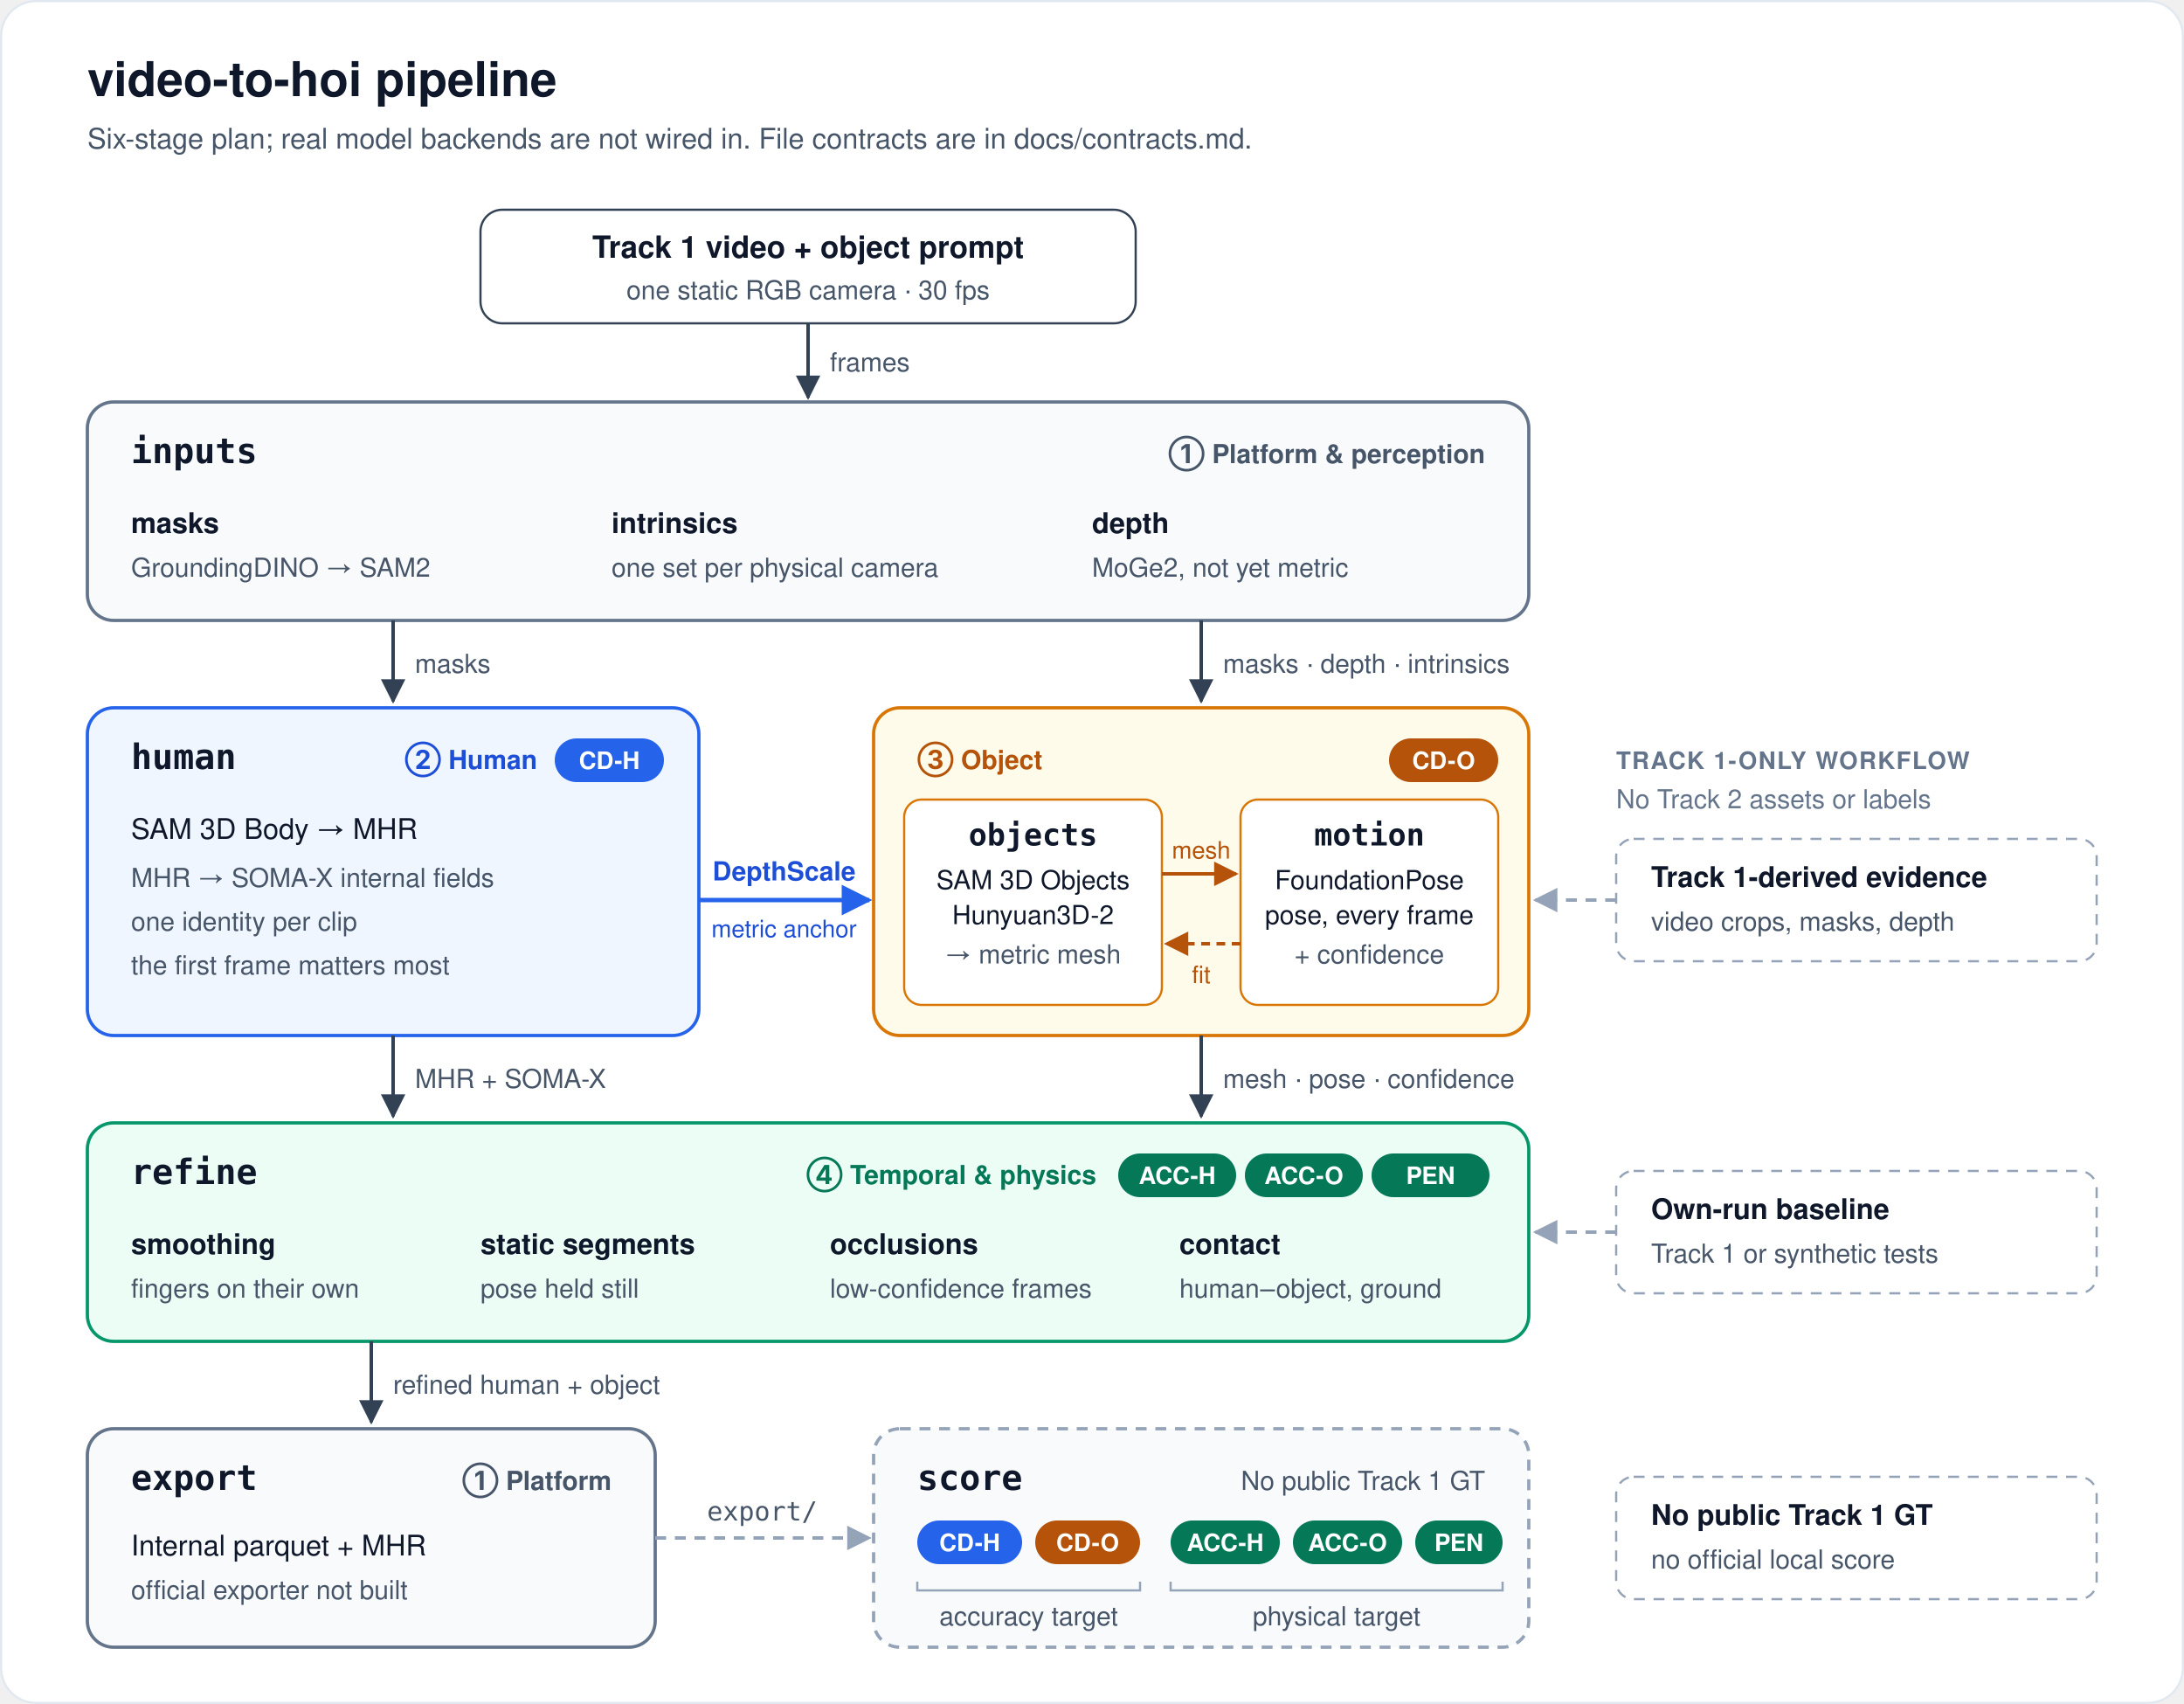
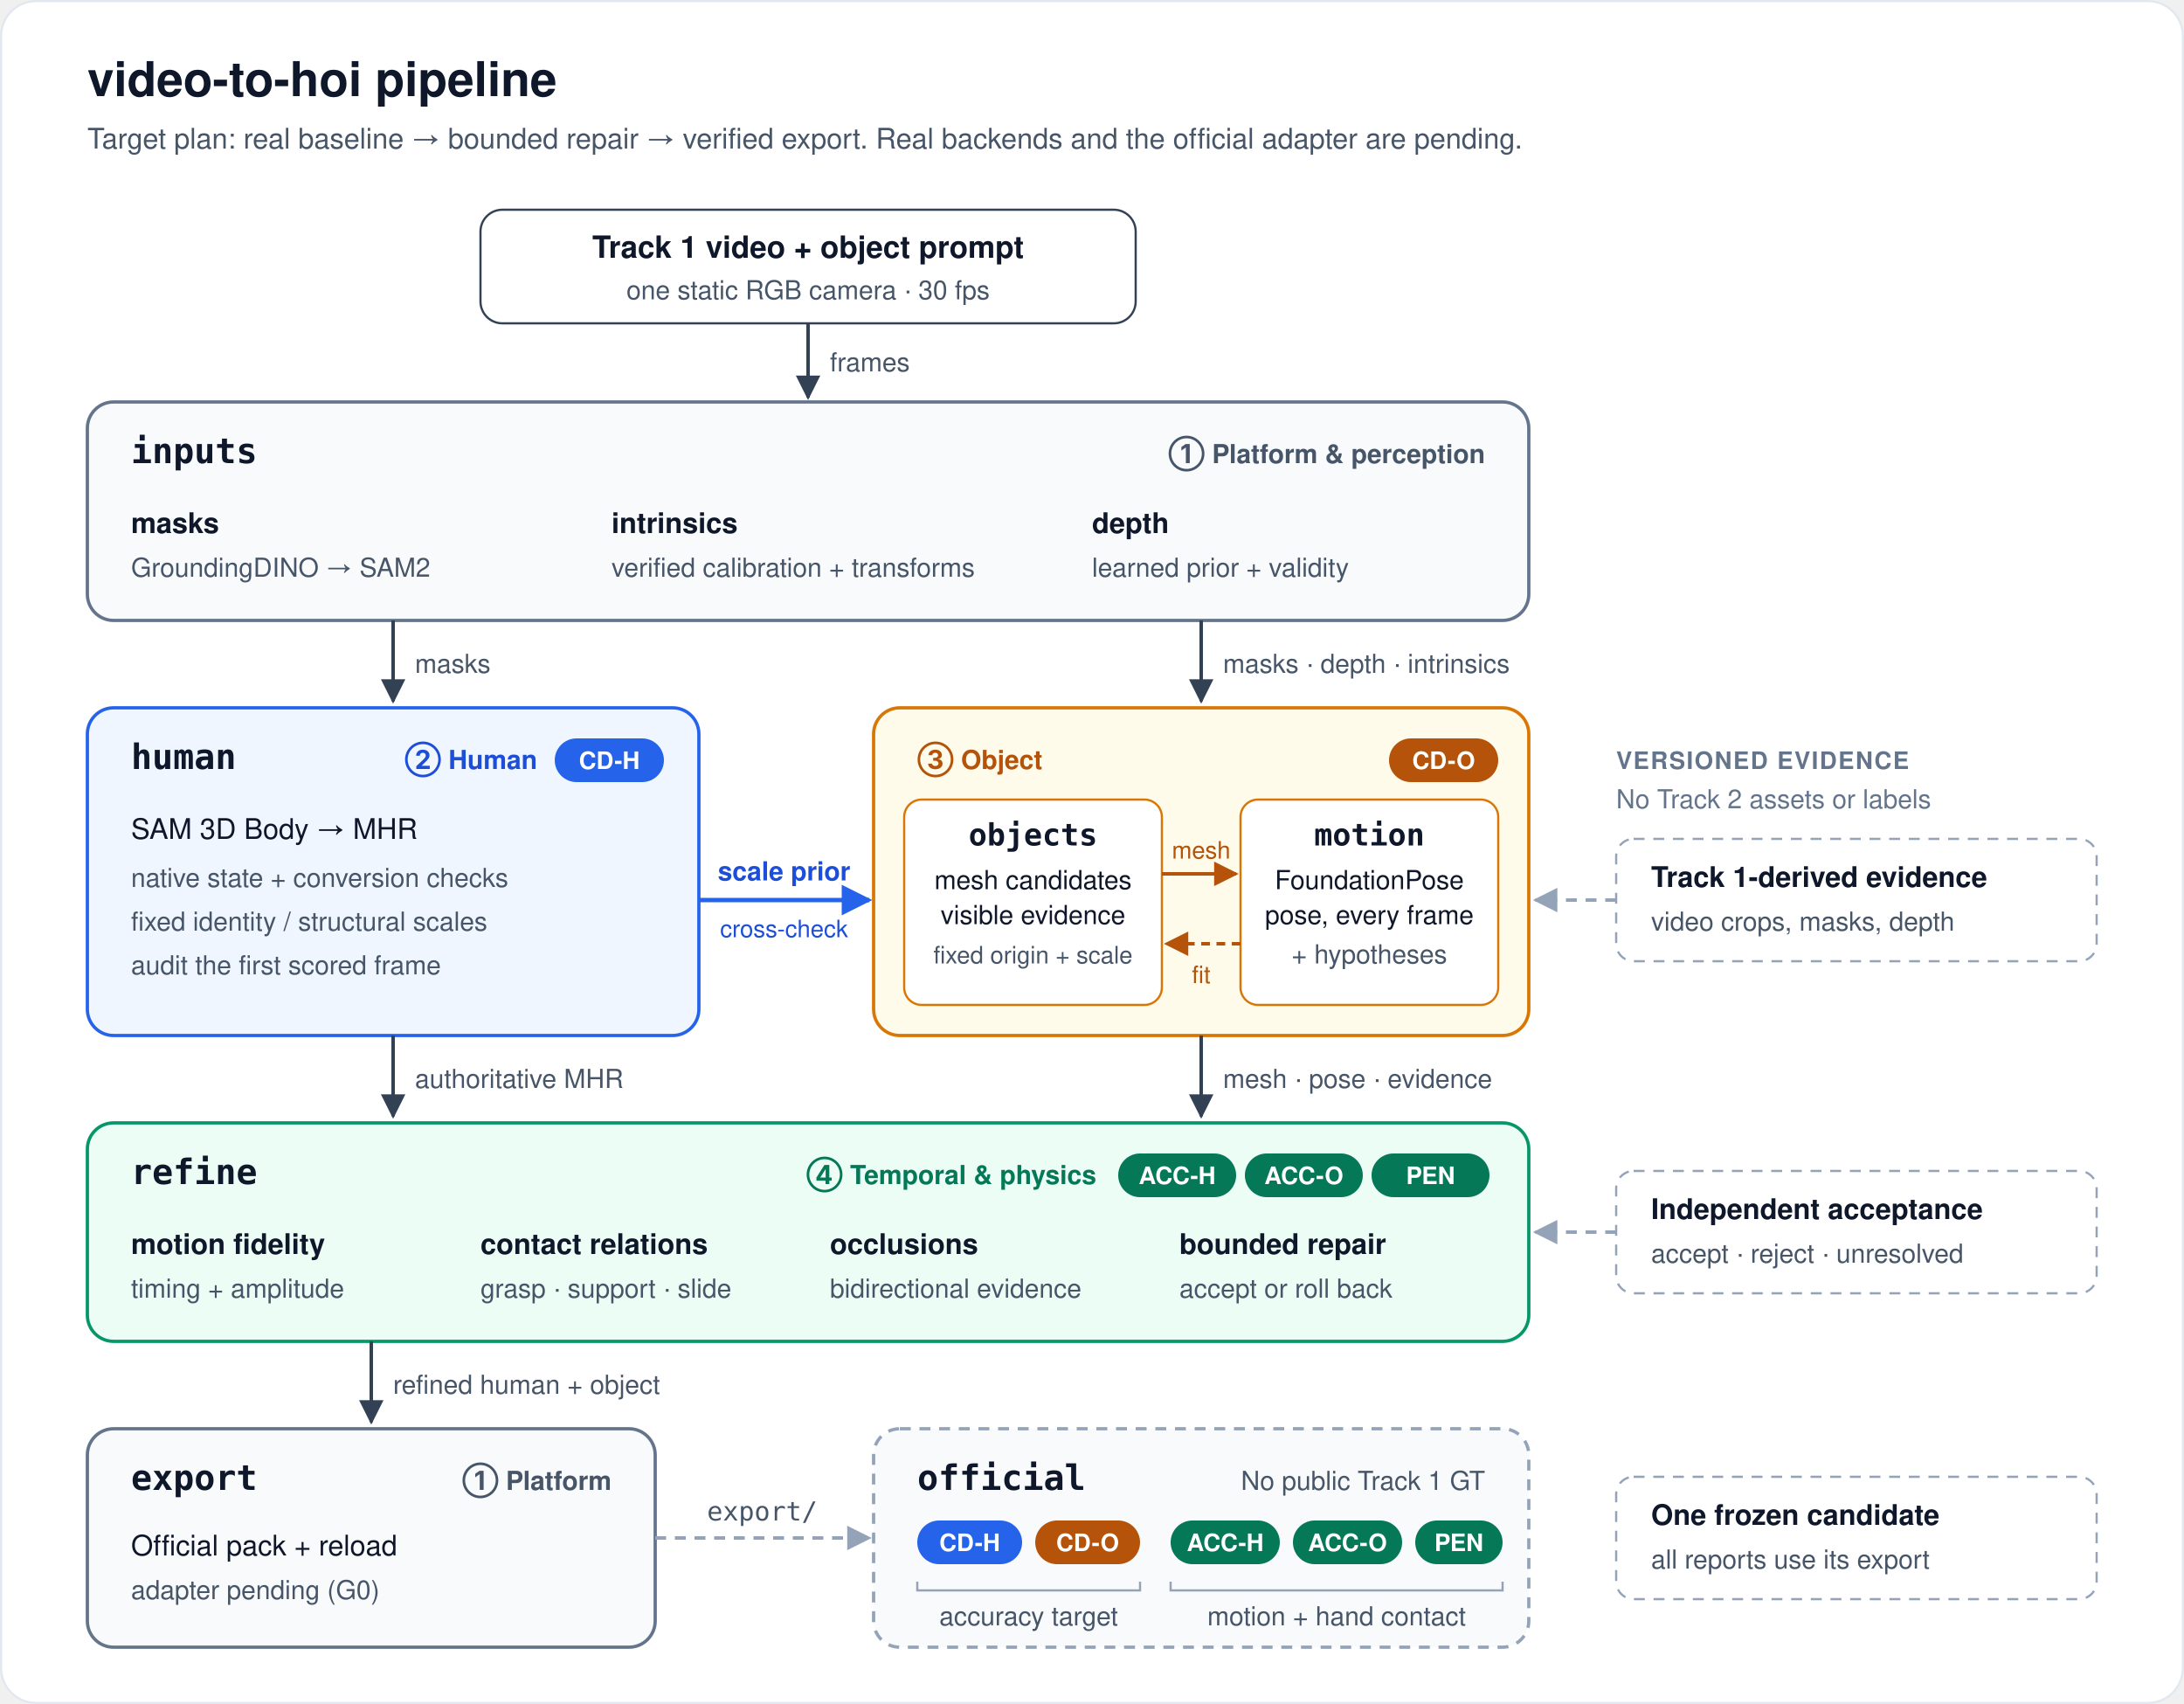
- <svg xmlns="http://www.w3.org/2000/svg" viewBox="0 0 1000 780" width="1000" height="780" role="img" aria-label="Planned video-to-hoi pipeline: Track 1 video and object prompt feed six stages across four modules. The current code runs fake backends and writes an internal export schema. Development uses Track 1-derived artifacts or self-created synthetic tests, never Track 2. Track 1 has no public ground truth, so official ground-truth scoring is unavailable locally.">
+ <svg xmlns="http://www.w3.org/2000/svg" viewBox="0 0 1000 780" width="1000" height="780" role="img" aria-label="Revised target design, October 3, 2026: immutable Track 1 observations feed a real baseline, native MHR and fixed-frame object assets, bounded repair, independent acceptance, and official packing with reload checks. Real backends and the official adapter are not yet implemented. No Track 2 assets are permitted; full official scores require the held-out reference.">
  <defs>
    <marker id="arrow" viewBox="0 0 10 10" refX="9" refY="5" markerWidth="7" markerHeight="7" orient="auto-start-reverse">
      <path d="M0,0 L10,5 L0,10 z" fill="#334155" />
    </marker>
    <marker id="arrow-blue" viewBox="0 0 10 10" refX="9" refY="5" markerWidth="7" markerHeight="7" orient="auto-start-reverse">
      <path d="M0,0 L10,5 L0,10 z" fill="#2563EB" />
    </marker>
    <marker id="arrow-amber" viewBox="0 0 10 10" refX="9" refY="5" markerWidth="7" markerHeight="7" orient="auto-start-reverse">
      <path d="M0,0 L10,5 L0,10 z" fill="#B45309" />
    </marker>
    <marker id="arrow-gray" viewBox="0 0 10 10" refX="9" refY="5" markerWidth="7" markerHeight="7" orient="auto-start-reverse">
      <path d="M0,0 L10,5 L0,10 z" fill="#94A3B8" />
    </marker>
  </defs>
  <g font-family="'Segoe UI', -apple-system, Helvetica, Arial, sans-serif" fill="#0F172A">
    <rect x="0.5" y="0.5" width="999" height="779" rx="16" fill="#FFFFFF" stroke="#E2E8F0" />
    <text x="40" y="44" font-size="22" font-weight="700">video-to-hoi pipeline</text>
-     <text x="40" y="68" font-size="13" fill="#475569">Six-stage plan; real model backends are not wired in. File contracts are in docs/contracts.md.</text>
+     <text x="40" y="68" font-size="13" fill="#475569">Target plan: real baseline → bounded repair → verified export. Real backends and the official adapter are pending.</text>
    <rect x="220" y="96" width="300" height="52" rx="10" fill="#FFFFFF" stroke="#334155" />
    <text x="370" y="118" font-size="14" font-weight="700" text-anchor="middle">Track 1 video + object prompt</text>
    <text x="370" y="137" font-size="12" fill="#475569" text-anchor="middle">one static RGB camera · 30 fps</text>
    <line x1="370" y1="148" x2="370" y2="182" stroke="#334155" stroke-width="1.6" marker-end="url(#arrow)" />
    <text x="380" y="170" font-size="12" fill="#475569">frames</text>
    <rect x="40" y="184" width="660" height="100" rx="12" fill="#F8FAFC" stroke="#64748B" stroke-width="1.5" />
    <text x="60" y="212" font-size="16" font-weight="700" font-family="Consolas, Menlo, monospace">inputs</text>
    <text x="680" y="212" font-size="12" font-weight="700" fill="#475569" text-anchor="end">① Platform &amp; perception</text>
    <text x="60" y="244" font-size="13" font-weight="700">masks</text>
    <text x="60" y="264" font-size="12" fill="#475569">GroundingDINO → SAM2</text>
    <text x="280" y="244" font-size="13" font-weight="700">intrinsics</text>
-     <text x="280" y="264" font-size="12" fill="#475569">one set per physical camera</text>
+     <text x="280" y="264" font-size="12" fill="#475569">verified calibration + transforms</text>
    <text x="500" y="244" font-size="13" font-weight="700">depth</text>
-     <text x="500" y="264" font-size="12" fill="#475569">MoGe2, not yet metric</text>
+     <text x="500" y="264" font-size="12" fill="#475569">learned prior + validity</text>
    <line x1="180" y1="284" x2="180" y2="321" stroke="#334155" stroke-width="1.6" marker-end="url(#arrow)" />
    <text x="190" y="308" font-size="12" fill="#475569">masks</text>
    <line x1="550" y1="284" x2="550" y2="321" stroke="#334155" stroke-width="1.6" marker-end="url(#arrow)" />
    <text x="560" y="308" font-size="12" fill="#475569">masks · depth · intrinsics</text>
    <rect x="40" y="324" width="280" height="150" rx="12" fill="#EFF6FF" stroke="#2563EB" stroke-width="1.5" />
    <text x="60" y="352" font-size="16" font-weight="700" font-family="Consolas, Menlo, monospace">human</text>
    <text x="246" y="352" font-size="12" font-weight="700" fill="#1D4ED8" text-anchor="end">② Human</text>
    <rect x="254" y="338" width="50" height="20" rx="10" fill="#2563EB" />
    <text x="279" y="352" font-size="11" font-weight="700" fill="#FFFFFF" text-anchor="middle">CD-H</text>
    <text x="60" y="384" font-size="13">SAM 3D Body → MHR</text>
-     <text x="60" y="406" font-size="12" fill="#475569">MHR → SOMA-X internal fields</text>
-     <text x="60" y="426" font-size="12" fill="#475569">one identity per clip</text>
-     <text x="60" y="446" font-size="12" fill="#475569">the first frame matters most</text>
+     <text x="60" y="406" font-size="12" fill="#475569">native state + conversion checks</text>
+     <text x="60" y="426" font-size="12" fill="#475569">fixed identity / structural scales</text>
+     <text x="60" y="446" font-size="12" fill="#475569">audit the first scored frame</text>
    <line x1="320" y1="412" x2="398" y2="412" stroke="#2563EB" stroke-width="2" marker-end="url(#arrow-blue)" />
-     <text x="359" y="403" font-size="12" font-weight="700" fill="#1D4ED8" text-anchor="middle">DepthScale</text>
-     <text x="359" y="429" font-size="11" fill="#1D4ED8" text-anchor="middle">metric anchor</text>
+     <text x="359" y="403" font-size="12" font-weight="700" fill="#1D4ED8" text-anchor="middle">scale prior</text>
+     <text x="359" y="429" font-size="11" fill="#1D4ED8" text-anchor="middle">cross-check</text>
    <rect x="400" y="324" width="300" height="150" rx="12" fill="#FFFBEB" stroke="#D97706" stroke-width="1.5" />
    <text x="420" y="352" font-size="12" font-weight="700" fill="#B45309">③ Object</text>
    <rect x="636" y="338" width="50" height="20" rx="10" fill="#B45309" />
    <text x="661" y="352" font-size="11" font-weight="700" fill="#FFFFFF" text-anchor="middle">CD-O</text>
    <rect x="414" y="366" width="118" height="94" rx="8" fill="#FFFFFF" stroke="#D97706" />
    <text x="473" y="387" font-size="14" font-weight="700" text-anchor="middle" font-family="Consolas, Menlo, monospace">objects</text>
-     <text x="473" y="407" font-size="12" text-anchor="middle">SAM 3D Objects</text>
-     <text x="473" y="423" font-size="12" text-anchor="middle">Hunyuan3D-2</text>
-     <text x="473" y="441" font-size="12" fill="#475569" text-anchor="middle">→ metric mesh</text>
+     <text x="473" y="407" font-size="12" text-anchor="middle">mesh candidates</text>
+     <text x="473" y="423" font-size="12" text-anchor="middle">visible evidence</text>
+     <text x="473" y="441" font-size="11" fill="#475569" text-anchor="middle">fixed origin + scale</text>
    <rect x="568" y="366" width="118" height="94" rx="8" fill="#FFFFFF" stroke="#D97706" />
    <text x="627" y="387" font-size="14" font-weight="700" text-anchor="middle" font-family="Consolas, Menlo, monospace">motion</text>
    <text x="627" y="407" font-size="12" text-anchor="middle">FoundationPose</text>
    <text x="627" y="423" font-size="12" text-anchor="middle">pose, every frame</text>
-     <text x="627" y="441" font-size="12" fill="#475569" text-anchor="middle">+ confidence</text>
+     <text x="627" y="441" font-size="12" fill="#475569" text-anchor="middle">+ hypotheses</text>
    <line x1="532" y1="400" x2="566" y2="400" stroke="#B45309" stroke-width="1.6" marker-end="url(#arrow-amber)" />
    <text x="550" y="393" font-size="11" fill="#B45309" text-anchor="middle">mesh</text>
    <line x1="568" y1="432" x2="534" y2="432" stroke="#B45309" stroke-width="1.6" stroke-dasharray="4 3" marker-end="url(#arrow-amber)" />
    <text x="550" y="450" font-size="11" fill="#B45309" text-anchor="middle">fit</text>
    <line x1="180" y1="474" x2="180" y2="511" stroke="#334155" stroke-width="1.6" marker-end="url(#arrow)" />
-     <text x="190" y="498" font-size="12" fill="#475569">MHR + SOMA-X</text>
+     <text x="190" y="498" font-size="12" fill="#475569">authoritative MHR</text>
    <line x1="550" y1="474" x2="550" y2="511" stroke="#334155" stroke-width="1.6" marker-end="url(#arrow)" />
-     <text x="560" y="498" font-size="12" fill="#475569">mesh · pose · confidence</text>
+     <text x="560" y="498" font-size="12" fill="#475569">mesh · pose · evidence</text>
    <rect x="40" y="514" width="660" height="100" rx="12" fill="#ECFDF5" stroke="#059669" stroke-width="1.5" />
    <text x="60" y="542" font-size="16" font-weight="700" font-family="Consolas, Menlo, monospace">refine</text>
    <text x="502" y="542" font-size="12" font-weight="700" fill="#047857" text-anchor="end">④ Temporal &amp; physics</text>
    <rect x="512" y="528" width="54" height="20" rx="10" fill="#047857" />
    <text x="539" y="542" font-size="11" font-weight="700" fill="#FFFFFF" text-anchor="middle">ACC-H</text>
    <rect x="570" y="528" width="54" height="20" rx="10" fill="#047857" />
    <text x="597" y="542" font-size="11" font-weight="700" fill="#FFFFFF" text-anchor="middle">ACC-O</text>
    <rect x="628" y="528" width="54" height="20" rx="10" fill="#047857" />
    <text x="655" y="542" font-size="11" font-weight="700" fill="#FFFFFF" text-anchor="middle">PEN</text>
-     <text x="60" y="574" font-size="13" font-weight="700">smoothing</text>
-     <text x="60" y="594" font-size="12" fill="#475569">fingers on their own</text>
-     <text x="220" y="574" font-size="13" font-weight="700">static segments</text>
-     <text x="220" y="594" font-size="12" fill="#475569">pose held still</text>
+     <text x="60" y="574" font-size="13" font-weight="700">motion fidelity</text>
+     <text x="60" y="594" font-size="12" fill="#475569">timing + amplitude</text>
+     <text x="220" y="574" font-size="13" font-weight="700">contact relations</text>
+     <text x="220" y="594" font-size="12" fill="#475569">grasp · support · slide</text>
    <text x="380" y="574" font-size="13" font-weight="700">occlusions</text>
-     <text x="380" y="594" font-size="12" fill="#475569">low-confidence frames</text>
-     <text x="540" y="574" font-size="13" font-weight="700">contact</text>
-     <text x="540" y="594" font-size="12" fill="#475569">human–object, ground</text>
+     <text x="380" y="594" font-size="12" fill="#475569">bidirectional evidence</text>
+     <text x="540" y="574" font-size="13" font-weight="700">bounded repair</text>
+     <text x="540" y="594" font-size="12" fill="#475569">accept or roll back</text>
    <line x1="170" y1="614" x2="170" y2="651" stroke="#334155" stroke-width="1.6" marker-end="url(#arrow)" />
    <text x="180" y="638" font-size="12" fill="#475569">refined human + object</text>
    <rect x="40" y="654" width="260" height="100" rx="12" fill="#F8FAFC" stroke="#64748B" stroke-width="1.5" />
    <text x="60" y="682" font-size="16" font-weight="700" font-family="Consolas, Menlo, monospace">export</text>
    <text x="280" y="682" font-size="12" font-weight="700" fill="#475569" text-anchor="end">① Platform</text>
-     <text x="60" y="712" font-size="13">Internal parquet + MHR</text>
-     <text x="60" y="732" font-size="12" fill="#475569">official exporter not built</text>
+     <text x="60" y="712" font-size="13">Official pack + reload</text>
+     <text x="60" y="732" font-size="12" fill="#475569">adapter pending (G0)</text>
    <line x1="300" y1="704" x2="398" y2="704" stroke="#94A3B8" stroke-width="1.6" stroke-dasharray="5 4" marker-end="url(#arrow-gray)" />
    <text x="349" y="696" font-size="12" fill="#475569" text-anchor="middle" font-family="Consolas, Menlo, monospace">export/</text>
    <rect x="400" y="654" width="300" height="100" rx="12" fill="#F8FAFC" stroke="#94A3B8" stroke-width="1.5" stroke-dasharray="5 4" />
-     <text x="420" y="682" font-size="16" font-weight="700" font-family="Consolas, Menlo, monospace">score</text>
+     <text x="420" y="682" font-size="16" font-weight="700" font-family="Consolas, Menlo, monospace">official</text>
    <text x="680" y="682" font-size="12" fill="#475569" text-anchor="end">No public Track 1 GT</text>
    <rect x="420" y="696" width="48" height="20" rx="10" fill="#2563EB" />
    <text x="444" y="710" font-size="11" font-weight="700" fill="#FFFFFF" text-anchor="middle">CD-H</text>
    <rect x="474" y="696" width="48" height="20" rx="10" fill="#B45309" />
    <text x="498" y="710" font-size="11" font-weight="700" fill="#FFFFFF" text-anchor="middle">CD-O</text>
    <rect x="536" y="696" width="50" height="20" rx="10" fill="#047857" />
    <text x="561" y="710" font-size="11" font-weight="700" fill="#FFFFFF" text-anchor="middle">ACC-H</text>
    <rect x="592" y="696" width="50" height="20" rx="10" fill="#047857" />
    <text x="617" y="710" font-size="11" font-weight="700" fill="#FFFFFF" text-anchor="middle">ACC-O</text>
    <rect x="648" y="696" width="40" height="20" rx="10" fill="#047857" />
    <text x="668" y="710" font-size="11" font-weight="700" fill="#FFFFFF" text-anchor="middle">PEN</text>
    <path d="M420,724 v4 h102 v-4 M536,724 v4 h152 v-4" fill="none" stroke="#94A3B8" />
    <text x="471" y="744" font-size="12" fill="#475569" text-anchor="middle">accuracy target</text>
-     <text x="612" y="744" font-size="12" fill="#475569" text-anchor="middle">physical target</text>
-     <text x="740" y="352" font-size="11" font-weight="700" fill="#64748B" letter-spacing="0.6">TRACK 1-ONLY WORKFLOW</text>
+     <text x="612" y="744" font-size="12" fill="#475569" text-anchor="middle">motion + hand contact</text>
+     <text x="740" y="352" font-size="11" font-weight="700" fill="#64748B" letter-spacing="0.6">VERSIONED EVIDENCE</text>
    <text x="740" y="370" font-size="12" fill="#64748B">No Track 2 assets or labels</text>
    <rect x="740" y="384" width="220" height="56" rx="8" fill="#FFFFFF" stroke="#94A3B8" stroke-dasharray="5 4" />
    <text x="756" y="406" font-size="13" font-weight="700">Track 1-derived evidence</text>
    <text x="756" y="426" font-size="12" fill="#475569">video crops, masks, depth</text>
    <line x1="740" y1="412" x2="703" y2="412" stroke="#94A3B8" stroke-width="1.6" stroke-dasharray="5 4" marker-end="url(#arrow-gray)" />
    <rect x="740" y="536" width="220" height="56" rx="8" fill="#FFFFFF" stroke="#94A3B8" stroke-dasharray="5 4" />
-     <text x="756" y="558" font-size="13" font-weight="700">Own-run baseline</text>
-     <text x="756" y="578" font-size="12" fill="#475569">Track 1 or synthetic tests</text>
+     <text x="756" y="558" font-size="13" font-weight="700">Independent acceptance</text>
+     <text x="756" y="578" font-size="12" fill="#475569">accept · reject · unresolved</text>
    <line x1="740" y1="564" x2="703" y2="564" stroke="#94A3B8" stroke-width="1.6" stroke-dasharray="5 4" marker-end="url(#arrow-gray)" />
    <rect x="740" y="676" width="220" height="56" rx="8" fill="#FFFFFF" stroke="#94A3B8" stroke-dasharray="5 4" />
-     <text x="756" y="698" font-size="13" font-weight="700">No public Track 1 GT</text>
-     <text x="756" y="718" font-size="12" fill="#475569">no official local score</text>
+     <text x="756" y="698" font-size="13" font-weight="700">One frozen candidate</text>
+     <text x="756" y="718" font-size="12" fill="#475569">all reports use its export</text>
  </g>
</svg>
